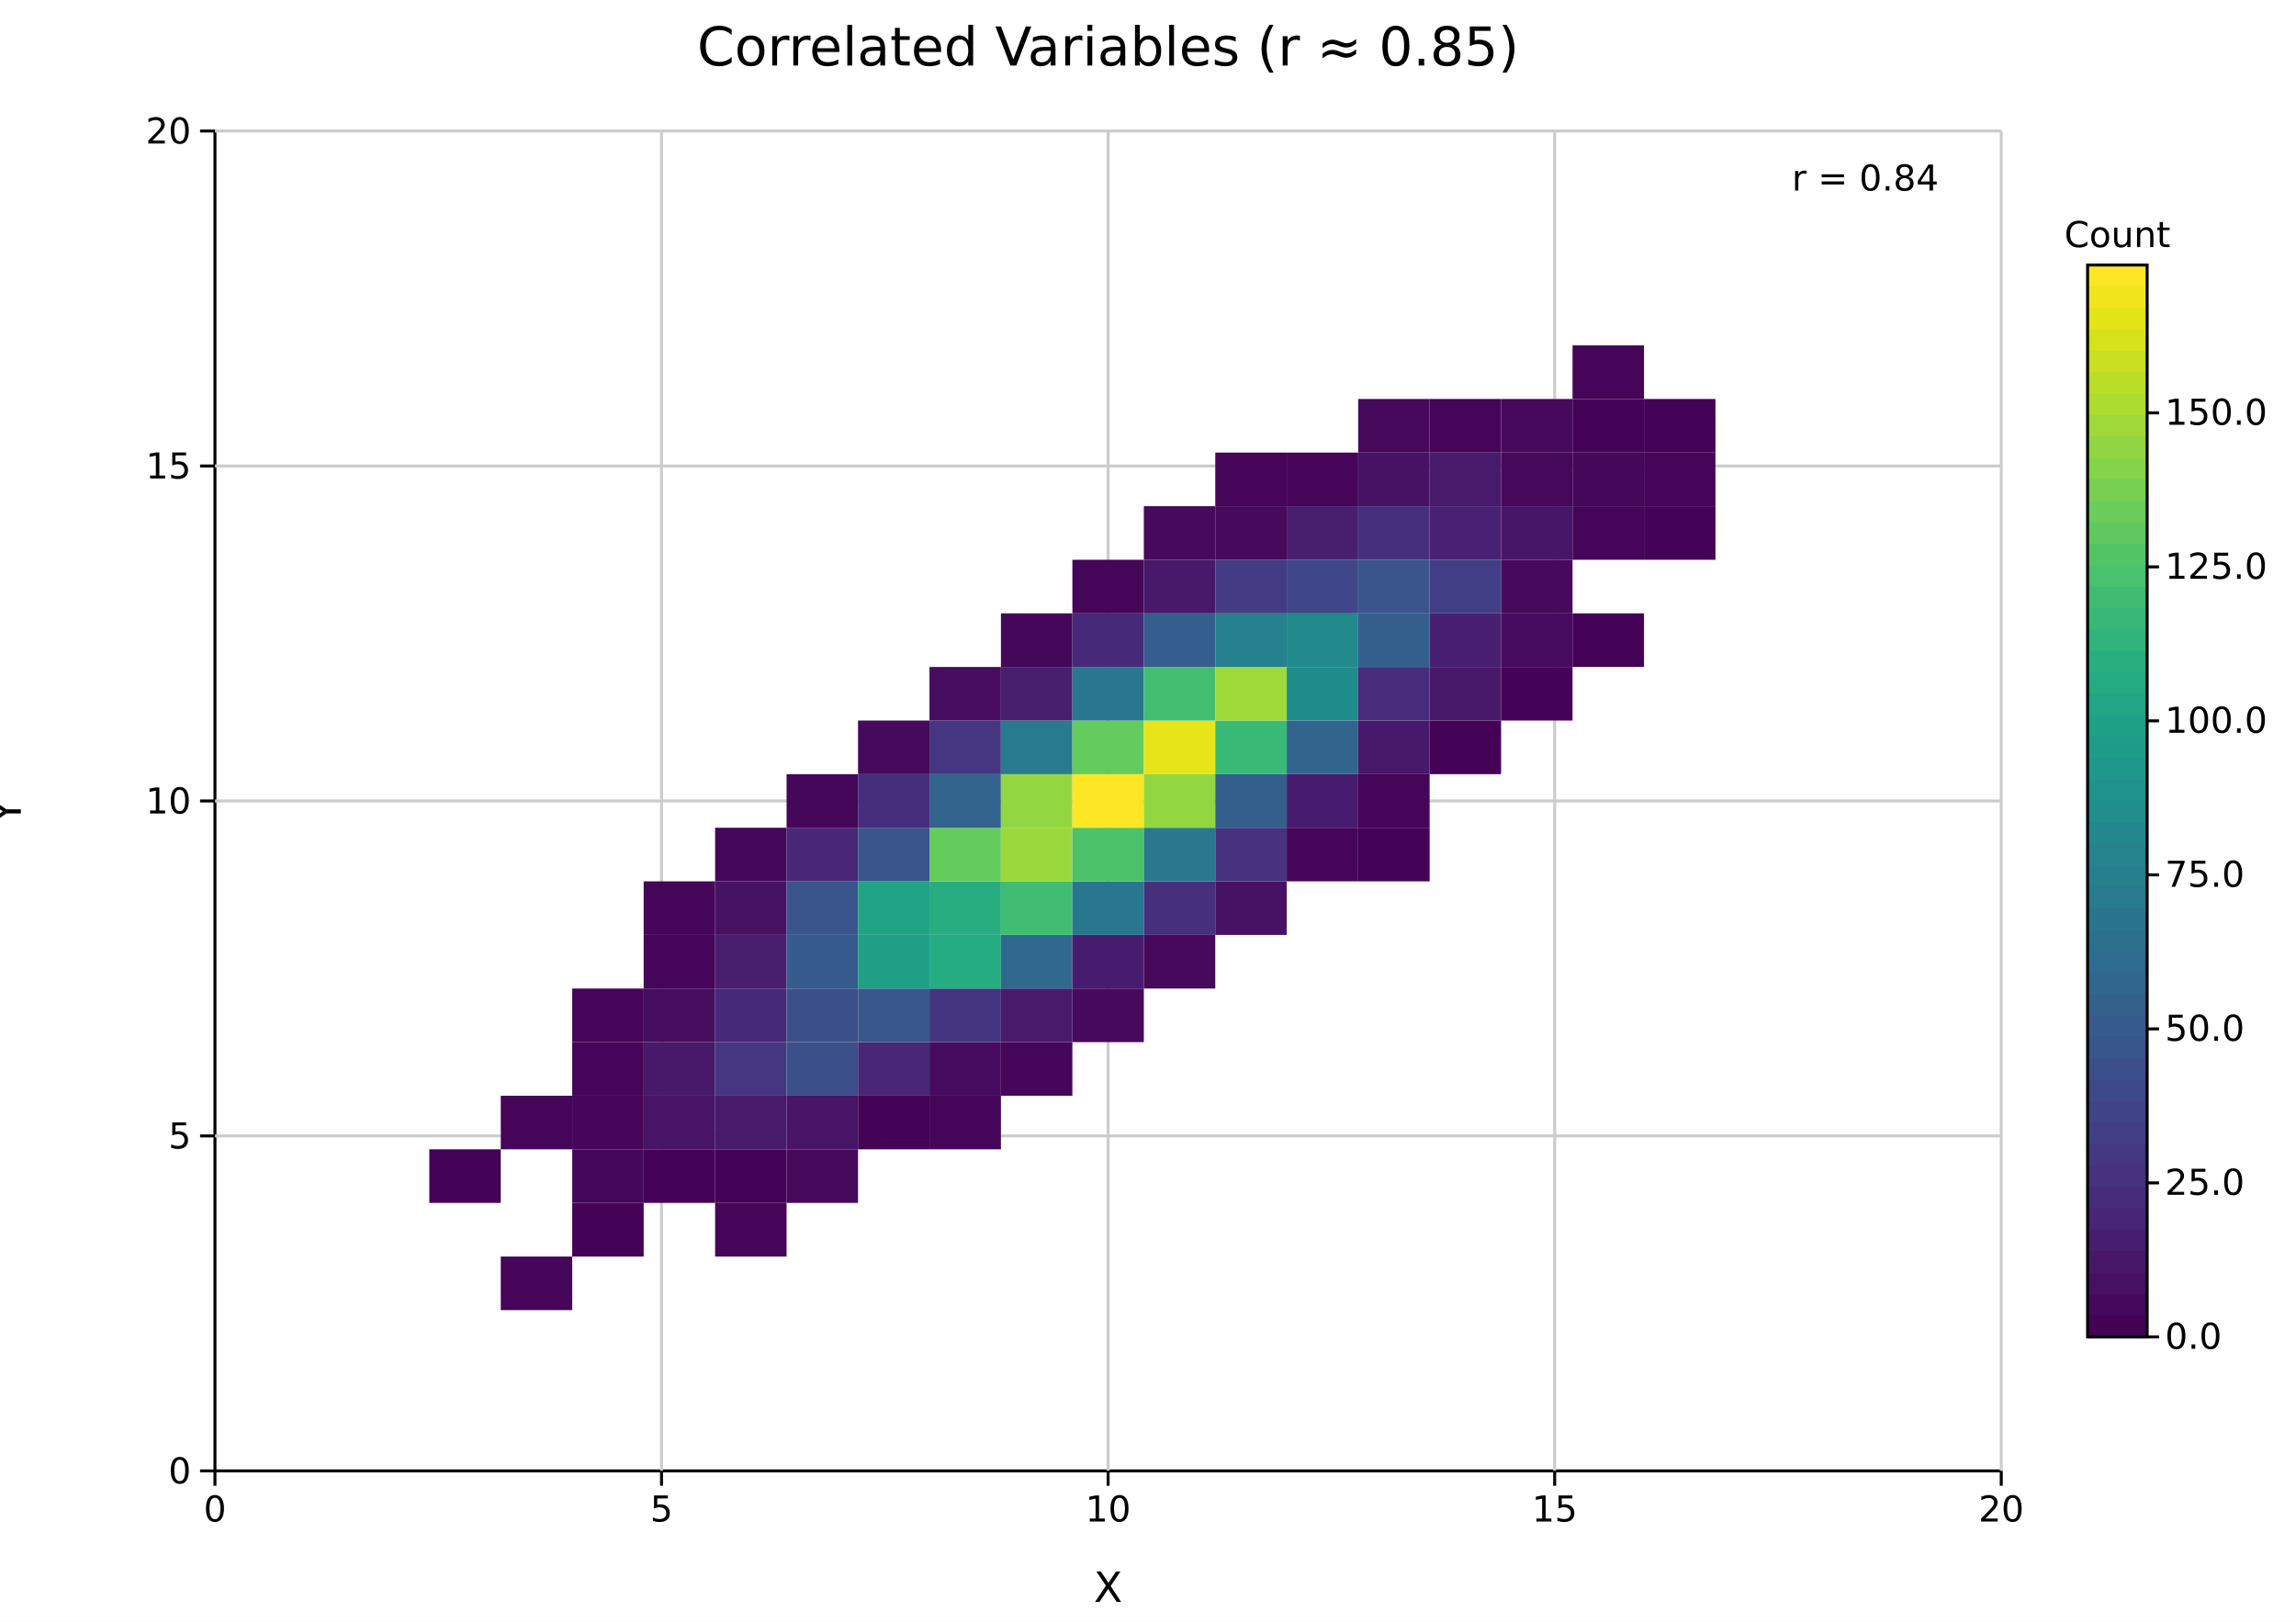
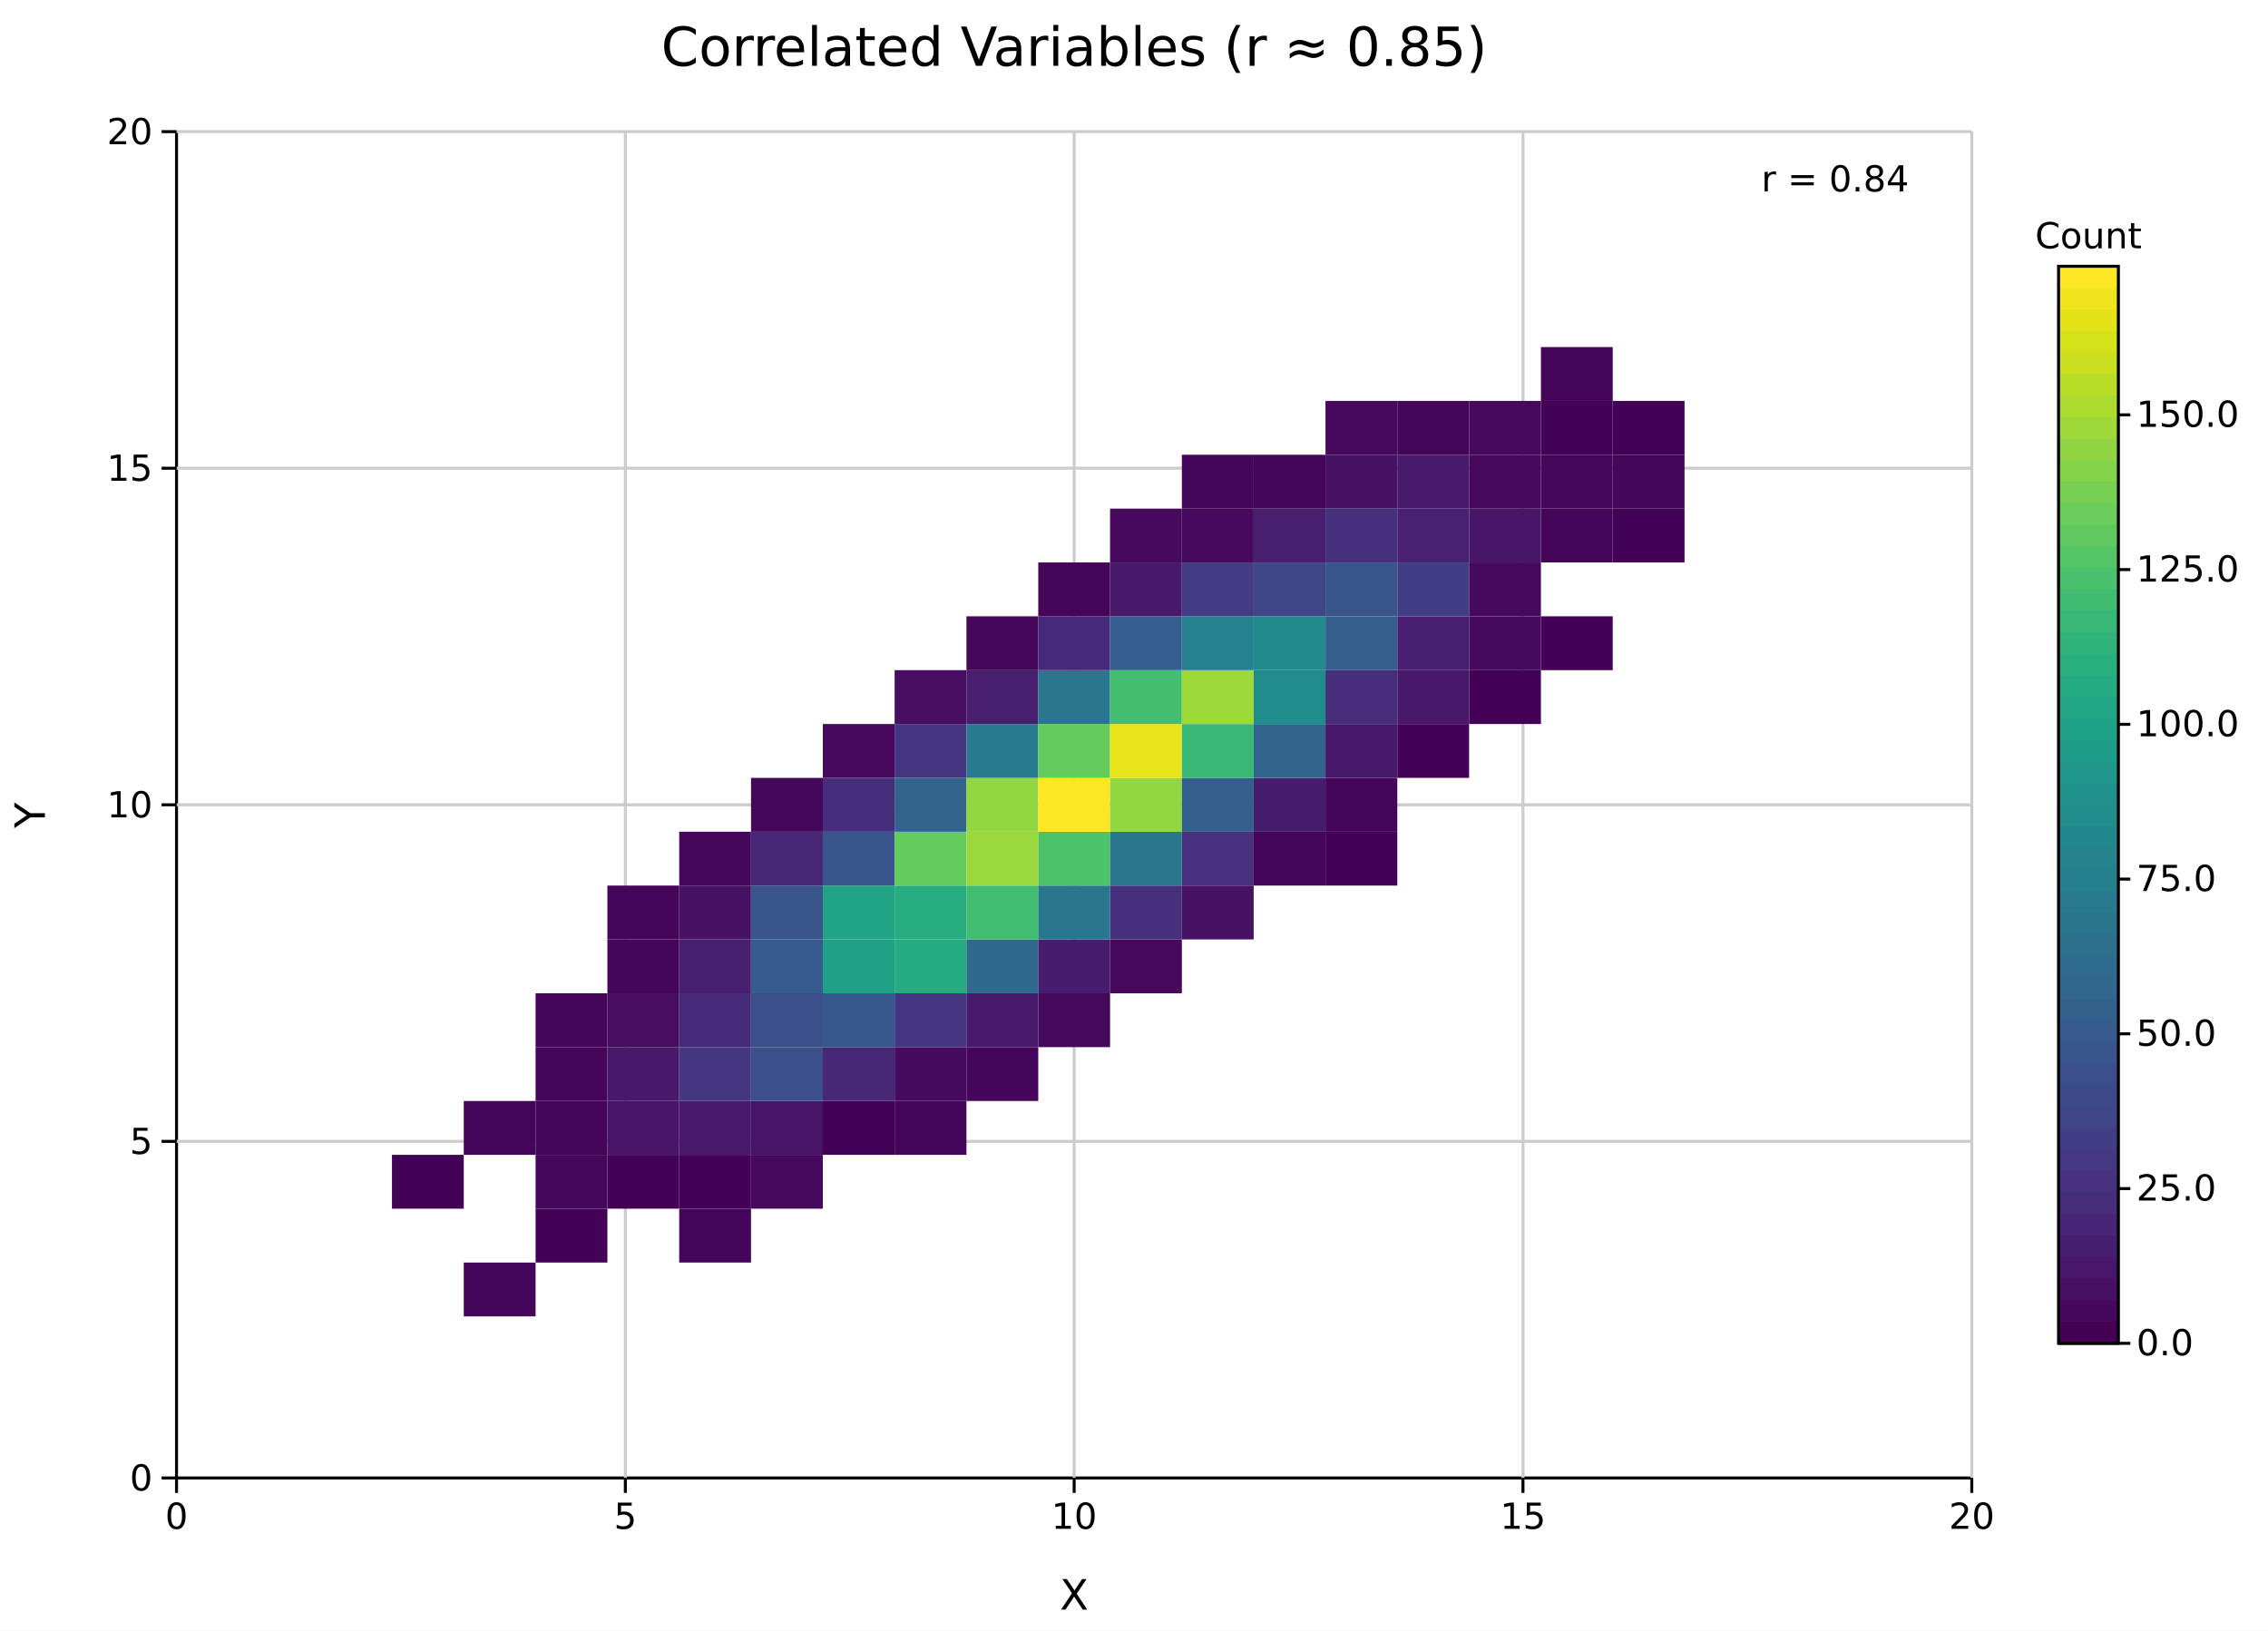
- <svg xmlns="http://www.w3.org/2000/svg" width="771.2" height="545" font-family="DejaVu Sans, Liberation Sans, Arial, sans-serif" fill="black">
+ <svg xmlns="http://www.w3.org/2000/svg" width="758" height="545" font-family="DejaVu Sans, Liberation Sans, Arial, sans-serif" fill="black">
  <rect width="100%" height="100%" fill="white" />
-   <line x1="72.2" y1="494" x2="672.2" y2="494" stroke="#000000" stroke-width="1" />
-   <line x1="72.2" y1="44" x2="72.2" y2="494" stroke="#000000" stroke-width="1" />
-   <line x1="222.2" y1="44" x2="222.2" y2="494" stroke="#cccccc" stroke-width="1" />
-   <line x1="372.2" y1="44" x2="372.2" y2="494" stroke="#cccccc" stroke-width="1" />
-   <line x1="522.2" y1="44" x2="522.2" y2="494" stroke="#cccccc" stroke-width="1" />
-   <line x1="672.2" y1="44" x2="672.2" y2="494" stroke="#cccccc" stroke-width="1" />
-   <line x1="72.2" y1="381.5" x2="672.2" y2="381.5" stroke="#cccccc" stroke-width="1" />
-   <line x1="72.2" y1="269" x2="672.2" y2="269" stroke="#cccccc" stroke-width="1" />
-   <line x1="72.2" y1="156.5" x2="672.2" y2="156.5" stroke="#cccccc" stroke-width="1" />
-   <line x1="72.2" y1="44" x2="672.2" y2="44" stroke="#cccccc" stroke-width="1" />
-   <line x1="72.2" y1="494" x2="72.2" y2="499" stroke="#000000" stroke-width="1" />
-   <text x="72.2" y="511" font-size="12" text-anchor="middle">0</text>
-   <line x1="222.2" y1="494" x2="222.2" y2="499" stroke="#000000" stroke-width="1" />
-   <text x="222.2" y="511" font-size="12" text-anchor="middle">5</text>
-   <line x1="372.2" y1="494" x2="372.2" y2="499" stroke="#000000" stroke-width="1" />
-   <text x="372.2" y="511" font-size="12" text-anchor="middle">10</text>
-   <line x1="522.2" y1="494" x2="522.2" y2="499" stroke="#000000" stroke-width="1" />
-   <text x="522.2" y="511" font-size="12" text-anchor="middle">15</text>
-   <line x1="672.2" y1="494" x2="672.2" y2="499" stroke="#000000" stroke-width="1" />
-   <text x="672.2" y="511" font-size="12" text-anchor="middle">20</text>
-   <line x1="67.2" y1="494" x2="72.2" y2="494" stroke="#000000" stroke-width="1" />
-   <text x="64.2" y="498.2" font-size="12" text-anchor="end">0</text>
-   <line x1="67.2" y1="381.5" x2="72.2" y2="381.5" stroke="#000000" stroke-width="1" />
-   <text x="64.2" y="385.7" font-size="12" text-anchor="end">5</text>
-   <line x1="67.2" y1="269" x2="72.2" y2="269" stroke="#000000" stroke-width="1" />
-   <text x="64.2" y="273.2" font-size="12" text-anchor="end">10</text>
-   <line x1="67.2" y1="156.5" x2="72.2" y2="156.5" stroke="#000000" stroke-width="1" />
-   <text x="64.2" y="160.7" font-size="12" text-anchor="end">15</text>
-   <line x1="67.2" y1="44" x2="72.2" y2="44" stroke="#000000" stroke-width="1" />
-   <text x="64.2" y="48.2" font-size="12" text-anchor="end">20</text>
-   <text x="372.2" y="538" font-size="14" text-anchor="middle">X</text>
-   <text x="7" y="272.5" font-size="14" text-anchor="middle" transform="rotate(-90,7,272.5)">Y</text>
-   <text x="372.2" y="22" font-size="18" text-anchor="middle">Correlated Variables (r ≈ 0.85)</text>
-   <rect x="168.2" y="422" width="24" height="18" fill="#450558" />
-   <rect x="192.2" y="404" width="24" height="18" fill="#440256" />
-   <rect x="240.2" y="404" width="24" height="18" fill="#450558" />
-   <rect x="144.2" y="386" width="24" height="18" fill="#440256" />
-   <rect x="192.2" y="386" width="24" height="18" fill="#45075a" />
-   <rect x="216.2" y="386" width="24" height="18" fill="#440256" />
-   <rect x="240.2" y="386" width="24" height="18" fill="#440256" />
-   <rect x="264.2" y="386" width="24" height="18" fill="#46095c" />
-   <rect x="168.2" y="368" width="24" height="18" fill="#450558" />
-   <rect x="192.2" y="368" width="24" height="18" fill="#450558" />
-   <rect x="216.2" y="368" width="24" height="18" fill="#471467" />
-   <rect x="240.2" y="368" width="24" height="18" fill="#481a6c" />
-   <rect x="264.2" y="368" width="24" height="18" fill="#471467" />
-   <rect x="288.2" y="368" width="24" height="18" fill="#440256" />
-   <rect x="312.2" y="368" width="24" height="18" fill="#450558" />
-   <rect x="192.2" y="350" width="24" height="18" fill="#450558" />
-   <rect x="216.2" y="350" width="24" height="18" fill="#48186a" />
-   <rect x="240.2" y="350" width="24" height="18" fill="#453681" />
-   <rect x="264.2" y="350" width="24" height="18" fill="#3b4f8a" />
-   <rect x="288.2" y="350" width="24" height="18" fill="#482777" />
-   <rect x="312.2" y="350" width="24" height="18" fill="#460b5e" />
-   <rect x="336.2" y="350" width="24" height="18" fill="#450558" />
-   <rect x="192.2" y="332" width="24" height="18" fill="#450558" />
-   <rect x="216.2" y="332" width="24" height="18" fill="#460d60" />
-   <rect x="240.2" y="332" width="24" height="18" fill="#472979" />
-   <rect x="264.2" y="332" width="24" height="18" fill="#3b4f8a" />
-   <rect x="288.2" y="332" width="24" height="18" fill="#38578b" />
-   <rect x="312.2" y="332" width="24" height="18" fill="#453480" />
-   <rect x="336.2" y="332" width="24" height="18" fill="#481a6c" />
-   <rect x="360.2" y="332" width="24" height="18" fill="#46095c" />
-   <rect x="216.2" y="314" width="24" height="18" fill="#450558" />
-   <rect x="240.2" y="314" width="24" height="18" fill="#481e6f" />
-   <rect x="264.2" y="314" width="24" height="18" fill="#365c8d" />
-   <rect x="288.2" y="314" width="24" height="18" fill="#1fa087" />
-   <rect x="312.2" y="314" width="24" height="18" fill="#26ac81" />
-   <rect x="336.2" y="314" width="24" height="18" fill="#30698e" />
-   <rect x="360.2" y="314" width="24" height="18" fill="#471c6e" />
-   <rect x="384.2" y="314" width="24" height="18" fill="#46095c" />
-   <rect x="216.2" y="296" width="24" height="18" fill="#450558" />
-   <rect x="240.2" y="296" width="24" height="18" fill="#471264" />
-   <rect x="264.2" y="296" width="24" height="18" fill="#39558c" />
-   <rect x="288.2" y="296" width="24" height="18" fill="#20a485" />
-   <rect x="312.2" y="296" width="24" height="18" fill="#27ad80" />
-   <rect x="336.2" y="296" width="24" height="18" fill="#40bd71" />
-   <rect x="360.2" y="296" width="24" height="18" fill="#29778e" />
-   <rect x="384.2" y="296" width="24" height="18" fill="#46307d" />
-   <rect x="408.2" y="296" width="24" height="18" fill="#471264" />
-   <rect x="240.2" y="278" width="24" height="18" fill="#45075a" />
-   <rect x="264.2" y="278" width="24" height="18" fill="#482777" />
-   <rect x="288.2" y="278" width="24" height="18" fill="#39558c" />
-   <rect x="312.2" y="278" width="24" height="18" fill="#64cb5d" />
-   <rect x="336.2" y="278" width="24" height="18" fill="#9ad83c" />
-   <rect x="360.2" y="278" width="24" height="18" fill="#4cc26b" />
-   <rect x="384.2" y="278" width="24" height="18" fill="#29788e" />
-   <rect x="408.2" y="278" width="24" height="18" fill="#46327e" />
-   <rect x="432.2" y="278" width="24" height="18" fill="#450558" />
-   <rect x="456.2" y="278" width="24" height="18" fill="#440256" />
-   <rect x="264.2" y="260" width="24" height="18" fill="#45075a" />
-   <rect x="288.2" y="260" width="24" height="18" fill="#462e7c" />
-   <rect x="312.2" y="260" width="24" height="18" fill="#32638d" />
-   <rect x="336.2" y="260" width="24" height="18" fill="#92d741" />
-   <rect x="360.2" y="260" width="24" height="18" fill="#fde725" />
-   <rect x="384.2" y="260" width="24" height="18" fill="#92d741" />
-   <rect x="408.2" y="260" width="24" height="18" fill="#345f8d" />
-   <rect x="432.2" y="260" width="24" height="18" fill="#471c6e" />
-   <rect x="456.2" y="260" width="24" height="18" fill="#450558" />
-   <rect x="288.2" y="242" width="24" height="18" fill="#46095c" />
-   <rect x="312.2" y="242" width="24" height="18" fill="#453681" />
-   <rect x="336.2" y="242" width="24" height="18" fill="#287a8e" />
-   <rect x="360.2" y="242" width="24" height="18" fill="#64cb5d" />
-   <rect x="384.2" y="242" width="24" height="18" fill="#e7e419" />
-   <rect x="408.2" y="242" width="24" height="18" fill="#39b976" />
-   <rect x="432.2" y="242" width="24" height="18" fill="#31658e" />
-   <rect x="456.2" y="242" width="24" height="18" fill="#48186a" />
-   <rect x="480.2" y="242" width="24" height="18" fill="#440256" />
-   <rect x="312.2" y="224" width="24" height="18" fill="#460d60" />
-   <rect x="336.2" y="224" width="24" height="18" fill="#481e6f" />
-   <rect x="360.2" y="224" width="24" height="18" fill="#29778e" />
-   <rect x="384.2" y="224" width="24" height="18" fill="#43be70" />
-   <rect x="408.2" y="224" width="24" height="18" fill="#9ed93a" />
-   <rect x="432.2" y="224" width="24" height="18" fill="#218c8c" />
-   <rect x="456.2" y="224" width="24" height="18" fill="#472d7b" />
-   <rect x="480.2" y="224" width="24" height="18" fill="#48186a" />
-   <rect x="504.2" y="224" width="24" height="18" fill="#440256" />
-   <rect x="336.2" y="206" width="24" height="18" fill="#45075a" />
-   <rect x="360.2" y="206" width="24" height="18" fill="#472979" />
-   <rect x="384.2" y="206" width="24" height="18" fill="#355d8d" />
-   <rect x="408.2" y="206" width="24" height="18" fill="#26818e" />
-   <rect x="432.2" y="206" width="24" height="18" fill="#228a8d" />
-   <rect x="456.2" y="206" width="24" height="18" fill="#345f8d" />
-   <rect x="480.2" y="206" width="24" height="18" fill="#481f71" />
-   <rect x="504.2" y="206" width="24" height="18" fill="#460b5e" />
-   <rect x="528.2" y="206" width="24" height="18" fill="#440256" />
-   <rect x="360.2" y="188" width="24" height="18" fill="#450558" />
-   <rect x="384.2" y="188" width="24" height="18" fill="#48186a" />
-   <rect x="408.2" y="188" width="24" height="18" fill="#433b83" />
-   <rect x="432.2" y="188" width="24" height="18" fill="#3f4788" />
-   <rect x="456.2" y="188" width="24" height="18" fill="#39558c" />
-   <rect x="480.2" y="188" width="24" height="18" fill="#423e85" />
-   <rect x="504.2" y="188" width="24" height="18" fill="#46095c" />
-   <rect x="384.2" y="170" width="24" height="18" fill="#46095c" />
-   <rect x="408.2" y="170" width="24" height="18" fill="#46095c" />
-   <rect x="432.2" y="170" width="24" height="18" fill="#481e6f" />
-   <rect x="456.2" y="170" width="24" height="18" fill="#46307d" />
-   <rect x="480.2" y="170" width="24" height="18" fill="#482173" />
-   <rect x="504.2" y="170" width="24" height="18" fill="#471668" />
-   <rect x="528.2" y="170" width="24" height="18" fill="#450558" />
-   <rect x="552.2" y="170" width="24" height="18" fill="#440256" />
-   <rect x="408.2" y="152" width="24" height="18" fill="#450558" />
-   <rect x="432.2" y="152" width="24" height="18" fill="#450558" />
-   <rect x="456.2" y="152" width="24" height="18" fill="#471264" />
-   <rect x="480.2" y="152" width="24" height="18" fill="#481a6c" />
-   <rect x="504.2" y="152" width="24" height="18" fill="#46095c" />
-   <rect x="528.2" y="152" width="24" height="18" fill="#45075a" />
-   <rect x="552.2" y="152" width="24" height="18" fill="#450558" />
-   <rect x="456.2" y="134" width="24" height="18" fill="#46095c" />
-   <rect x="480.2" y="134" width="24" height="18" fill="#450558" />
-   <rect x="504.2" y="134" width="24" height="18" fill="#46095c" />
-   <rect x="528.2" y="134" width="24" height="18" fill="#440256" />
-   <rect x="552.2" y="134" width="24" height="18" fill="#440256" />
-   <rect x="528.2" y="116" width="24" height="18" fill="#450558" />
-   <text x="651.2" y="64" font-size="12" text-anchor="end">r = 0.84</text>
-   <rect x="701.2" y="89" width="20" height="7.7" fill="#fde725" />
-   <rect x="701.2" y="96.2" width="20" height="7.7" fill="#f0e51c" />
-   <rect x="701.2" y="103.4" width="20" height="7.7" fill="#e3e318" />
-   <rect x="701.2" y="110.6" width="20" height="7.7" fill="#d6e219" />
-   <rect x="701.2" y="117.8" width="20" height="7.7" fill="#c8e01f" />
-   <rect x="701.2" y="125" width="20" height="7.7" fill="#bade27" />
-   <rect x="701.2" y="132.2" width="20" height="7.7" fill="#acdc30" />
-   <rect x="701.2" y="139.4" width="20" height="7.7" fill="#9ed939" />
-   <rect x="701.2" y="146.6" width="20" height="7.7" fill="#91d642" />
-   <rect x="701.2" y="153.8" width="20" height="7.7" fill="#84d44a" />
-   <rect x="701.2" y="161" width="20" height="7.7" fill="#77d052" />
-   <rect x="701.2" y="168.2" width="20" height="7.7" fill="#6bcd5a" />
-   <rect x="701.2" y="175.4" width="20" height="7.7" fill="#5fc960" />
-   <rect x="701.2" y="182.6" width="20" height="7.7" fill="#54c567" />
-   <rect x="701.2" y="189.8" width="20" height="7.7" fill="#4ac16c" />
-   <rect x="701.2" y="197" width="20" height="7.7" fill="#40bc72" />
-   <rect x="701.2" y="204.2" width="20" height="7.7" fill="#37b877" />
-   <rect x="701.2" y="211.4" width="20" height="7.7" fill="#30b47b" />
-   <rect x="701.2" y="218.6" width="20" height="7.7" fill="#29af7f" />
-   <rect x="701.2" y="225.8" width="20" height="7.7" fill="#24ab82" />
-   <rect x="701.2" y="233" width="20" height="7.7" fill="#21a585" />
-   <rect x="701.2" y="240.2" width="20" height="7.7" fill="#1fa187" />
-   <rect x="701.2" y="247.4" width="20" height="7.7" fill="#1e9c89" />
-   <rect x="701.2" y="254.6" width="20" height="7.7" fill="#1f978a" />
-   <rect x="701.2" y="261.8" width="20" height="7.7" fill="#1f928c" />
-   <rect x="701.2" y="269" width="20" height="7.7" fill="#218d8d" />
-   <rect x="701.2" y="276.2" width="20" height="7.7" fill="#23888d" />
-   <rect x="701.2" y="283.4" width="20" height="7.7" fill="#25838e" />
-   <rect x="701.2" y="290.6" width="20" height="7.7" fill="#267f8d" />
-   <rect x="701.2" y="297.8" width="20" height="7.7" fill="#287a8e" />
-   <rect x="701.2" y="305" width="20" height="7.7" fill="#2a748d" />
-   <rect x="701.2" y="312.2" width="20" height="7.7" fill="#2c708e" />
-   <rect x="701.2" y="319.4" width="20" height="7.7" fill="#2f6b8e" />
-   <rect x="701.2" y="326.6" width="20" height="7.7" fill="#31668e" />
-   <rect x="701.2" y="333.8" width="20" height="7.7" fill="#33618c" />
-   <rect x="701.2" y="341" width="20" height="7.7" fill="#365b8c" />
-   <rect x="701.2" y="348.2" width="20" height="7.7" fill="#38558c" />
-   <rect x="701.2" y="355.4" width="20" height="7.7" fill="#3b508a" />
-   <rect x="701.2" y="362.6" width="20" height="7.7" fill="#3d4a89" />
-   <rect x="701.2" y="369.8" width="20" height="7.7" fill="#404587" />
-   <rect x="701.2" y="377" width="20" height="7.7" fill="#423e85" />
-   <rect x="701.2" y="384.2" width="20" height="7.7" fill="#443882" />
-   <rect x="701.2" y="391.4" width="20" height="7.7" fill="#46327e" />
-   <rect x="701.2" y="398.6" width="20" height="7.7" fill="#472c7a" />
-   <rect x="701.2" y="405.8" width="20" height="7.7" fill="#482576" />
-   <rect x="701.2" y="413" width="20" height="7.7" fill="#471e6f" />
-   <rect x="701.2" y="420.2" width="20" height="7.7" fill="#481769" />
-   <rect x="701.2" y="427.4" width="20" height="7.7" fill="#471063" />
-   <rect x="701.2" y="434.6" width="20" height="7.7" fill="#46085c" />
-   <rect x="701.2" y="441.8" width="20" height="7.7" fill="#440154" />
-   <rect x="701.2" y="89" width="20" height="360" fill="none" stroke="#000000" stroke-width="1" />
-   <line x1="721.2" y1="449" x2="725.2" y2="449" stroke="#000000" stroke-width="1" />
-   <text x="727.2" y="453" font-size="12" text-anchor="start">0.0</text>
-   <line x1="721.2" y1="397.28" x2="725.2" y2="397.28" stroke="#000000" stroke-width="1" />
-   <text x="727.2" y="401.28" font-size="12" text-anchor="start">25.0</text>
-   <line x1="721.2" y1="345.55" x2="725.2" y2="345.55" stroke="#000000" stroke-width="1" />
-   <text x="727.2" y="349.55" font-size="12" text-anchor="start">50.0</text>
-   <line x1="721.2" y1="293.83" x2="725.2" y2="293.83" stroke="#000000" stroke-width="1" />
-   <text x="727.2" y="297.83" font-size="12" text-anchor="start">75.0</text>
-   <line x1="721.2" y1="242.1" x2="725.2" y2="242.1" stroke="#000000" stroke-width="1" />
-   <text x="727.2" y="246.1" font-size="12" text-anchor="start">100.0</text>
-   <line x1="721.2" y1="190.38" x2="725.2" y2="190.38" stroke="#000000" stroke-width="1" />
-   <text x="727.2" y="194.38" font-size="12" text-anchor="start">125.0</text>
-   <line x1="721.2" y1="138.66" x2="725.2" y2="138.66" stroke="#000000" stroke-width="1" />
-   <text x="727.2" y="142.66" font-size="12" text-anchor="start">150.0</text>
-   <text x="711.2" y="83" font-size="12" text-anchor="middle">Count</text>
+   <line x1="59" y1="494" x2="659" y2="494" stroke="#000000" stroke-width="1" />
+   <line x1="59" y1="44" x2="59" y2="494" stroke="#000000" stroke-width="1" />
+   <line x1="209" y1="44" x2="209" y2="494" stroke="#cccccc" stroke-width="1" />
+   <line x1="359" y1="44" x2="359" y2="494" stroke="#cccccc" stroke-width="1" />
+   <line x1="509" y1="44" x2="509" y2="494" stroke="#cccccc" stroke-width="1" />
+   <line x1="659" y1="44" x2="659" y2="494" stroke="#cccccc" stroke-width="1" />
+   <line x1="59" y1="381.5" x2="659" y2="381.5" stroke="#cccccc" stroke-width="1" />
+   <line x1="59" y1="269" x2="659" y2="269" stroke="#cccccc" stroke-width="1" />
+   <line x1="59" y1="156.5" x2="659" y2="156.5" stroke="#cccccc" stroke-width="1" />
+   <line x1="59" y1="44" x2="659" y2="44" stroke="#cccccc" stroke-width="1" />
+   <line x1="59" y1="494" x2="59" y2="499" stroke="#000000" stroke-width="1" />
+   <text x="59" y="511" font-size="12" text-anchor="middle">0</text>
+   <line x1="209" y1="494" x2="209" y2="499" stroke="#000000" stroke-width="1" />
+   <text x="209" y="511" font-size="12" text-anchor="middle">5</text>
+   <line x1="359" y1="494" x2="359" y2="499" stroke="#000000" stroke-width="1" />
+   <text x="359" y="511" font-size="12" text-anchor="middle">10</text>
+   <line x1="509" y1="494" x2="509" y2="499" stroke="#000000" stroke-width="1" />
+   <text x="509" y="511" font-size="12" text-anchor="middle">15</text>
+   <line x1="659" y1="494" x2="659" y2="499" stroke="#000000" stroke-width="1" />
+   <text x="659" y="511" font-size="12" text-anchor="middle">20</text>
+   <line x1="54" y1="494" x2="59" y2="494" stroke="#000000" stroke-width="1" />
+   <text x="51" y="498.2" font-size="12" text-anchor="end">0</text>
+   <line x1="54" y1="381.5" x2="59" y2="381.5" stroke="#000000" stroke-width="1" />
+   <text x="51" y="385.7" font-size="12" text-anchor="end">5</text>
+   <line x1="54" y1="269" x2="59" y2="269" stroke="#000000" stroke-width="1" />
+   <text x="51" y="273.2" font-size="12" text-anchor="end">10</text>
+   <line x1="54" y1="156.5" x2="59" y2="156.5" stroke="#000000" stroke-width="1" />
+   <text x="51" y="160.7" font-size="12" text-anchor="end">15</text>
+   <line x1="54" y1="44" x2="59" y2="44" stroke="#000000" stroke-width="1" />
+   <text x="51" y="48.2" font-size="12" text-anchor="end">20</text>
+   <text x="359" y="538" font-size="14" text-anchor="middle">X</text>
+   <text x="15" y="272.5" font-size="14" text-anchor="middle" transform="rotate(-90,15,272.5)">Y</text>
+   <text x="359" y="22" font-size="18" text-anchor="middle">Correlated Variables (r ≈ 0.85)</text>
+   <rect x="155" y="422" width="24" height="18" fill="#450558" />
+   <rect x="179" y="404" width="24" height="18" fill="#440256" />
+   <rect x="227" y="404" width="24" height="18" fill="#450558" />
+   <rect x="131" y="386" width="24" height="18" fill="#440256" />
+   <rect x="179" y="386" width="24" height="18" fill="#45075a" />
+   <rect x="203" y="386" width="24" height="18" fill="#440256" />
+   <rect x="227" y="386" width="24" height="18" fill="#440256" />
+   <rect x="251" y="386" width="24" height="18" fill="#46095c" />
+   <rect x="155" y="368" width="24" height="18" fill="#450558" />
+   <rect x="179" y="368" width="24" height="18" fill="#450558" />
+   <rect x="203" y="368" width="24" height="18" fill="#471467" />
+   <rect x="227" y="368" width="24" height="18" fill="#481a6c" />
+   <rect x="251" y="368" width="24" height="18" fill="#471467" />
+   <rect x="275" y="368" width="24" height="18" fill="#440256" />
+   <rect x="299" y="368" width="24" height="18" fill="#450558" />
+   <rect x="179" y="350" width="24" height="18" fill="#450558" />
+   <rect x="203" y="350" width="24" height="18" fill="#48186a" />
+   <rect x="227" y="350" width="24" height="18" fill="#453681" />
+   <rect x="251" y="350" width="24" height="18" fill="#3b4f8a" />
+   <rect x="275" y="350" width="24" height="18" fill="#482777" />
+   <rect x="299" y="350" width="24" height="18" fill="#460b5e" />
+   <rect x="323" y="350" width="24" height="18" fill="#450558" />
+   <rect x="179" y="332" width="24" height="18" fill="#450558" />
+   <rect x="203" y="332" width="24" height="18" fill="#460d60" />
+   <rect x="227" y="332" width="24" height="18" fill="#472979" />
+   <rect x="251" y="332" width="24" height="18" fill="#3b4f8a" />
+   <rect x="275" y="332" width="24" height="18" fill="#38578b" />
+   <rect x="299" y="332" width="24" height="18" fill="#453480" />
+   <rect x="323" y="332" width="24" height="18" fill="#481a6c" />
+   <rect x="347" y="332" width="24" height="18" fill="#46095c" />
+   <rect x="203" y="314" width="24" height="18" fill="#450558" />
+   <rect x="227" y="314" width="24" height="18" fill="#481e6f" />
+   <rect x="251" y="314" width="24" height="18" fill="#365c8d" />
+   <rect x="275" y="314" width="24" height="18" fill="#1fa087" />
+   <rect x="299" y="314" width="24" height="18" fill="#26ac81" />
+   <rect x="323" y="314" width="24" height="18" fill="#30698e" />
+   <rect x="347" y="314" width="24" height="18" fill="#471c6e" />
+   <rect x="371" y="314" width="24" height="18" fill="#46095c" />
+   <rect x="203" y="296" width="24" height="18" fill="#450558" />
+   <rect x="227" y="296" width="24" height="18" fill="#471264" />
+   <rect x="251" y="296" width="24" height="18" fill="#39558c" />
+   <rect x="275" y="296" width="24" height="18" fill="#20a485" />
+   <rect x="299" y="296" width="24" height="18" fill="#27ad80" />
+   <rect x="323" y="296" width="24" height="18" fill="#40bd71" />
+   <rect x="347" y="296" width="24" height="18" fill="#29778e" />
+   <rect x="371" y="296" width="24" height="18" fill="#46307d" />
+   <rect x="395" y="296" width="24" height="18" fill="#471264" />
+   <rect x="227" y="278" width="24" height="18" fill="#45075a" />
+   <rect x="251" y="278" width="24" height="18" fill="#482777" />
+   <rect x="275" y="278" width="24" height="18" fill="#39558c" />
+   <rect x="299" y="278" width="24" height="18" fill="#64cb5d" />
+   <rect x="323" y="278" width="24" height="18" fill="#9ad83c" />
+   <rect x="347" y="278" width="24" height="18" fill="#4cc26b" />
+   <rect x="371" y="278" width="24" height="18" fill="#29788e" />
+   <rect x="395" y="278" width="24" height="18" fill="#46327e" />
+   <rect x="419" y="278" width="24" height="18" fill="#450558" />
+   <rect x="443" y="278" width="24" height="18" fill="#440256" />
+   <rect x="251" y="260" width="24" height="18" fill="#45075a" />
+   <rect x="275" y="260" width="24" height="18" fill="#462e7c" />
+   <rect x="299" y="260" width="24" height="18" fill="#32638d" />
+   <rect x="323" y="260" width="24" height="18" fill="#92d741" />
+   <rect x="347" y="260" width="24" height="18" fill="#fde725" />
+   <rect x="371" y="260" width="24" height="18" fill="#92d741" />
+   <rect x="395" y="260" width="24" height="18" fill="#345f8d" />
+   <rect x="419" y="260" width="24" height="18" fill="#471c6e" />
+   <rect x="443" y="260" width="24" height="18" fill="#450558" />
+   <rect x="275" y="242" width="24" height="18" fill="#46095c" />
+   <rect x="299" y="242" width="24" height="18" fill="#453681" />
+   <rect x="323" y="242" width="24" height="18" fill="#287a8e" />
+   <rect x="347" y="242" width="24" height="18" fill="#64cb5d" />
+   <rect x="371" y="242" width="24" height="18" fill="#e7e419" />
+   <rect x="395" y="242" width="24" height="18" fill="#39b976" />
+   <rect x="419" y="242" width="24" height="18" fill="#31658e" />
+   <rect x="443" y="242" width="24" height="18" fill="#48186a" />
+   <rect x="467" y="242" width="24" height="18" fill="#440256" />
+   <rect x="299" y="224" width="24" height="18" fill="#460d60" />
+   <rect x="323" y="224" width="24" height="18" fill="#481e6f" />
+   <rect x="347" y="224" width="24" height="18" fill="#29778e" />
+   <rect x="371" y="224" width="24" height="18" fill="#43be70" />
+   <rect x="395" y="224" width="24" height="18" fill="#9ed93a" />
+   <rect x="419" y="224" width="24" height="18" fill="#218c8c" />
+   <rect x="443" y="224" width="24" height="18" fill="#472d7b" />
+   <rect x="467" y="224" width="24" height="18" fill="#48186a" />
+   <rect x="491" y="224" width="24" height="18" fill="#440256" />
+   <rect x="323" y="206" width="24" height="18" fill="#45075a" />
+   <rect x="347" y="206" width="24" height="18" fill="#472979" />
+   <rect x="371" y="206" width="24" height="18" fill="#355d8d" />
+   <rect x="395" y="206" width="24" height="18" fill="#26818e" />
+   <rect x="419" y="206" width="24" height="18" fill="#228a8d" />
+   <rect x="443" y="206" width="24" height="18" fill="#345f8d" />
+   <rect x="467" y="206" width="24" height="18" fill="#481f71" />
+   <rect x="491" y="206" width="24" height="18" fill="#460b5e" />
+   <rect x="515" y="206" width="24" height="18" fill="#440256" />
+   <rect x="347" y="188" width="24" height="18" fill="#450558" />
+   <rect x="371" y="188" width="24" height="18" fill="#48186a" />
+   <rect x="395" y="188" width="24" height="18" fill="#433b83" />
+   <rect x="419" y="188" width="24" height="18" fill="#3f4788" />
+   <rect x="443" y="188" width="24" height="18" fill="#39558c" />
+   <rect x="467" y="188" width="24" height="18" fill="#423e85" />
+   <rect x="491" y="188" width="24" height="18" fill="#46095c" />
+   <rect x="371" y="170" width="24" height="18" fill="#46095c" />
+   <rect x="395" y="170" width="24" height="18" fill="#46095c" />
+   <rect x="419" y="170" width="24" height="18" fill="#481e6f" />
+   <rect x="443" y="170" width="24" height="18" fill="#46307d" />
+   <rect x="467" y="170" width="24" height="18" fill="#482173" />
+   <rect x="491" y="170" width="24" height="18" fill="#471668" />
+   <rect x="515" y="170" width="24" height="18" fill="#450558" />
+   <rect x="539" y="170" width="24" height="18" fill="#440256" />
+   <rect x="395" y="152" width="24" height="18" fill="#450558" />
+   <rect x="419" y="152" width="24" height="18" fill="#450558" />
+   <rect x="443" y="152" width="24" height="18" fill="#471264" />
+   <rect x="467" y="152" width="24" height="18" fill="#481a6c" />
+   <rect x="491" y="152" width="24" height="18" fill="#46095c" />
+   <rect x="515" y="152" width="24" height="18" fill="#45075a" />
+   <rect x="539" y="152" width="24" height="18" fill="#450558" />
+   <rect x="443" y="134" width="24" height="18" fill="#46095c" />
+   <rect x="467" y="134" width="24" height="18" fill="#450558" />
+   <rect x="491" y="134" width="24" height="18" fill="#46095c" />
+   <rect x="515" y="134" width="24" height="18" fill="#440256" />
+   <rect x="539" y="134" width="24" height="18" fill="#440256" />
+   <rect x="515" y="116" width="24" height="18" fill="#450558" />
+   <text x="638" y="64" font-size="12" text-anchor="end">r = 0.84</text>
+   <rect x="688" y="89" width="20" height="7.7" fill="#fde725" />
+   <rect x="688" y="96.2" width="20" height="7.7" fill="#f0e51c" />
+   <rect x="688" y="103.4" width="20" height="7.7" fill="#e3e318" />
+   <rect x="688" y="110.6" width="20" height="7.7" fill="#d6e219" />
+   <rect x="688" y="117.8" width="20" height="7.7" fill="#c8e01f" />
+   <rect x="688" y="125" width="20" height="7.7" fill="#bade27" />
+   <rect x="688" y="132.2" width="20" height="7.7" fill="#acdc30" />
+   <rect x="688" y="139.4" width="20" height="7.7" fill="#9ed939" />
+   <rect x="688" y="146.6" width="20" height="7.7" fill="#91d642" />
+   <rect x="688" y="153.8" width="20" height="7.7" fill="#84d44a" />
+   <rect x="688" y="161" width="20" height="7.7" fill="#77d052" />
+   <rect x="688" y="168.2" width="20" height="7.7" fill="#6bcd5a" />
+   <rect x="688" y="175.4" width="20" height="7.7" fill="#5fc960" />
+   <rect x="688" y="182.6" width="20" height="7.7" fill="#54c567" />
+   <rect x="688" y="189.8" width="20" height="7.7" fill="#4ac16c" />
+   <rect x="688" y="197" width="20" height="7.7" fill="#40bc72" />
+   <rect x="688" y="204.2" width="20" height="7.7" fill="#37b877" />
+   <rect x="688" y="211.4" width="20" height="7.7" fill="#30b47b" />
+   <rect x="688" y="218.6" width="20" height="7.7" fill="#29af7f" />
+   <rect x="688" y="225.8" width="20" height="7.7" fill="#24ab82" />
+   <rect x="688" y="233" width="20" height="7.7" fill="#21a585" />
+   <rect x="688" y="240.2" width="20" height="7.7" fill="#1fa187" />
+   <rect x="688" y="247.4" width="20" height="7.7" fill="#1e9c89" />
+   <rect x="688" y="254.6" width="20" height="7.7" fill="#1f978a" />
+   <rect x="688" y="261.8" width="20" height="7.7" fill="#1f928c" />
+   <rect x="688" y="269" width="20" height="7.7" fill="#218d8d" />
+   <rect x="688" y="276.2" width="20" height="7.7" fill="#23888d" />
+   <rect x="688" y="283.4" width="20" height="7.7" fill="#25838e" />
+   <rect x="688" y="290.6" width="20" height="7.7" fill="#267f8d" />
+   <rect x="688" y="297.8" width="20" height="7.7" fill="#287a8e" />
+   <rect x="688" y="305" width="20" height="7.7" fill="#2a748d" />
+   <rect x="688" y="312.2" width="20" height="7.7" fill="#2c708e" />
+   <rect x="688" y="319.4" width="20" height="7.7" fill="#2f6b8e" />
+   <rect x="688" y="326.6" width="20" height="7.7" fill="#31668e" />
+   <rect x="688" y="333.8" width="20" height="7.7" fill="#33618c" />
+   <rect x="688" y="341" width="20" height="7.7" fill="#365b8c" />
+   <rect x="688" y="348.2" width="20" height="7.7" fill="#38558c" />
+   <rect x="688" y="355.4" width="20" height="7.7" fill="#3b508a" />
+   <rect x="688" y="362.6" width="20" height="7.7" fill="#3d4a89" />
+   <rect x="688" y="369.8" width="20" height="7.7" fill="#404587" />
+   <rect x="688" y="377" width="20" height="7.7" fill="#423e85" />
+   <rect x="688" y="384.2" width="20" height="7.7" fill="#443882" />
+   <rect x="688" y="391.4" width="20" height="7.7" fill="#46327e" />
+   <rect x="688" y="398.6" width="20" height="7.7" fill="#472c7a" />
+   <rect x="688" y="405.8" width="20" height="7.7" fill="#482576" />
+   <rect x="688" y="413" width="20" height="7.7" fill="#471e6f" />
+   <rect x="688" y="420.2" width="20" height="7.7" fill="#481769" />
+   <rect x="688" y="427.4" width="20" height="7.7" fill="#471063" />
+   <rect x="688" y="434.6" width="20" height="7.7" fill="#46085c" />
+   <rect x="688" y="441.8" width="20" height="7.7" fill="#440154" />
+   <rect x="688" y="89" width="20" height="360" fill="none" stroke="#000000" stroke-width="1" />
+   <line x1="708" y1="449" x2="712" y2="449" stroke="#000000" stroke-width="1" />
+   <text x="714" y="453" font-size="12" text-anchor="start">0.0</text>
+   <line x1="708" y1="397.28" x2="712" y2="397.28" stroke="#000000" stroke-width="1" />
+   <text x="714" y="401.28" font-size="12" text-anchor="start">25.0</text>
+   <line x1="708" y1="345.55" x2="712" y2="345.55" stroke="#000000" stroke-width="1" />
+   <text x="714" y="349.55" font-size="12" text-anchor="start">50.0</text>
+   <line x1="708" y1="293.83" x2="712" y2="293.83" stroke="#000000" stroke-width="1" />
+   <text x="714" y="297.83" font-size="12" text-anchor="start">75.0</text>
+   <line x1="708" y1="242.1" x2="712" y2="242.1" stroke="#000000" stroke-width="1" />
+   <text x="714" y="246.1" font-size="12" text-anchor="start">100.0</text>
+   <line x1="708" y1="190.38" x2="712" y2="190.38" stroke="#000000" stroke-width="1" />
+   <text x="714" y="194.38" font-size="12" text-anchor="start">125.0</text>
+   <line x1="708" y1="138.66" x2="712" y2="138.66" stroke="#000000" stroke-width="1" />
+   <text x="714" y="142.66" font-size="12" text-anchor="start">150.0</text>
+   <text x="698" y="83" font-size="12" text-anchor="middle">Count</text>
</svg>
